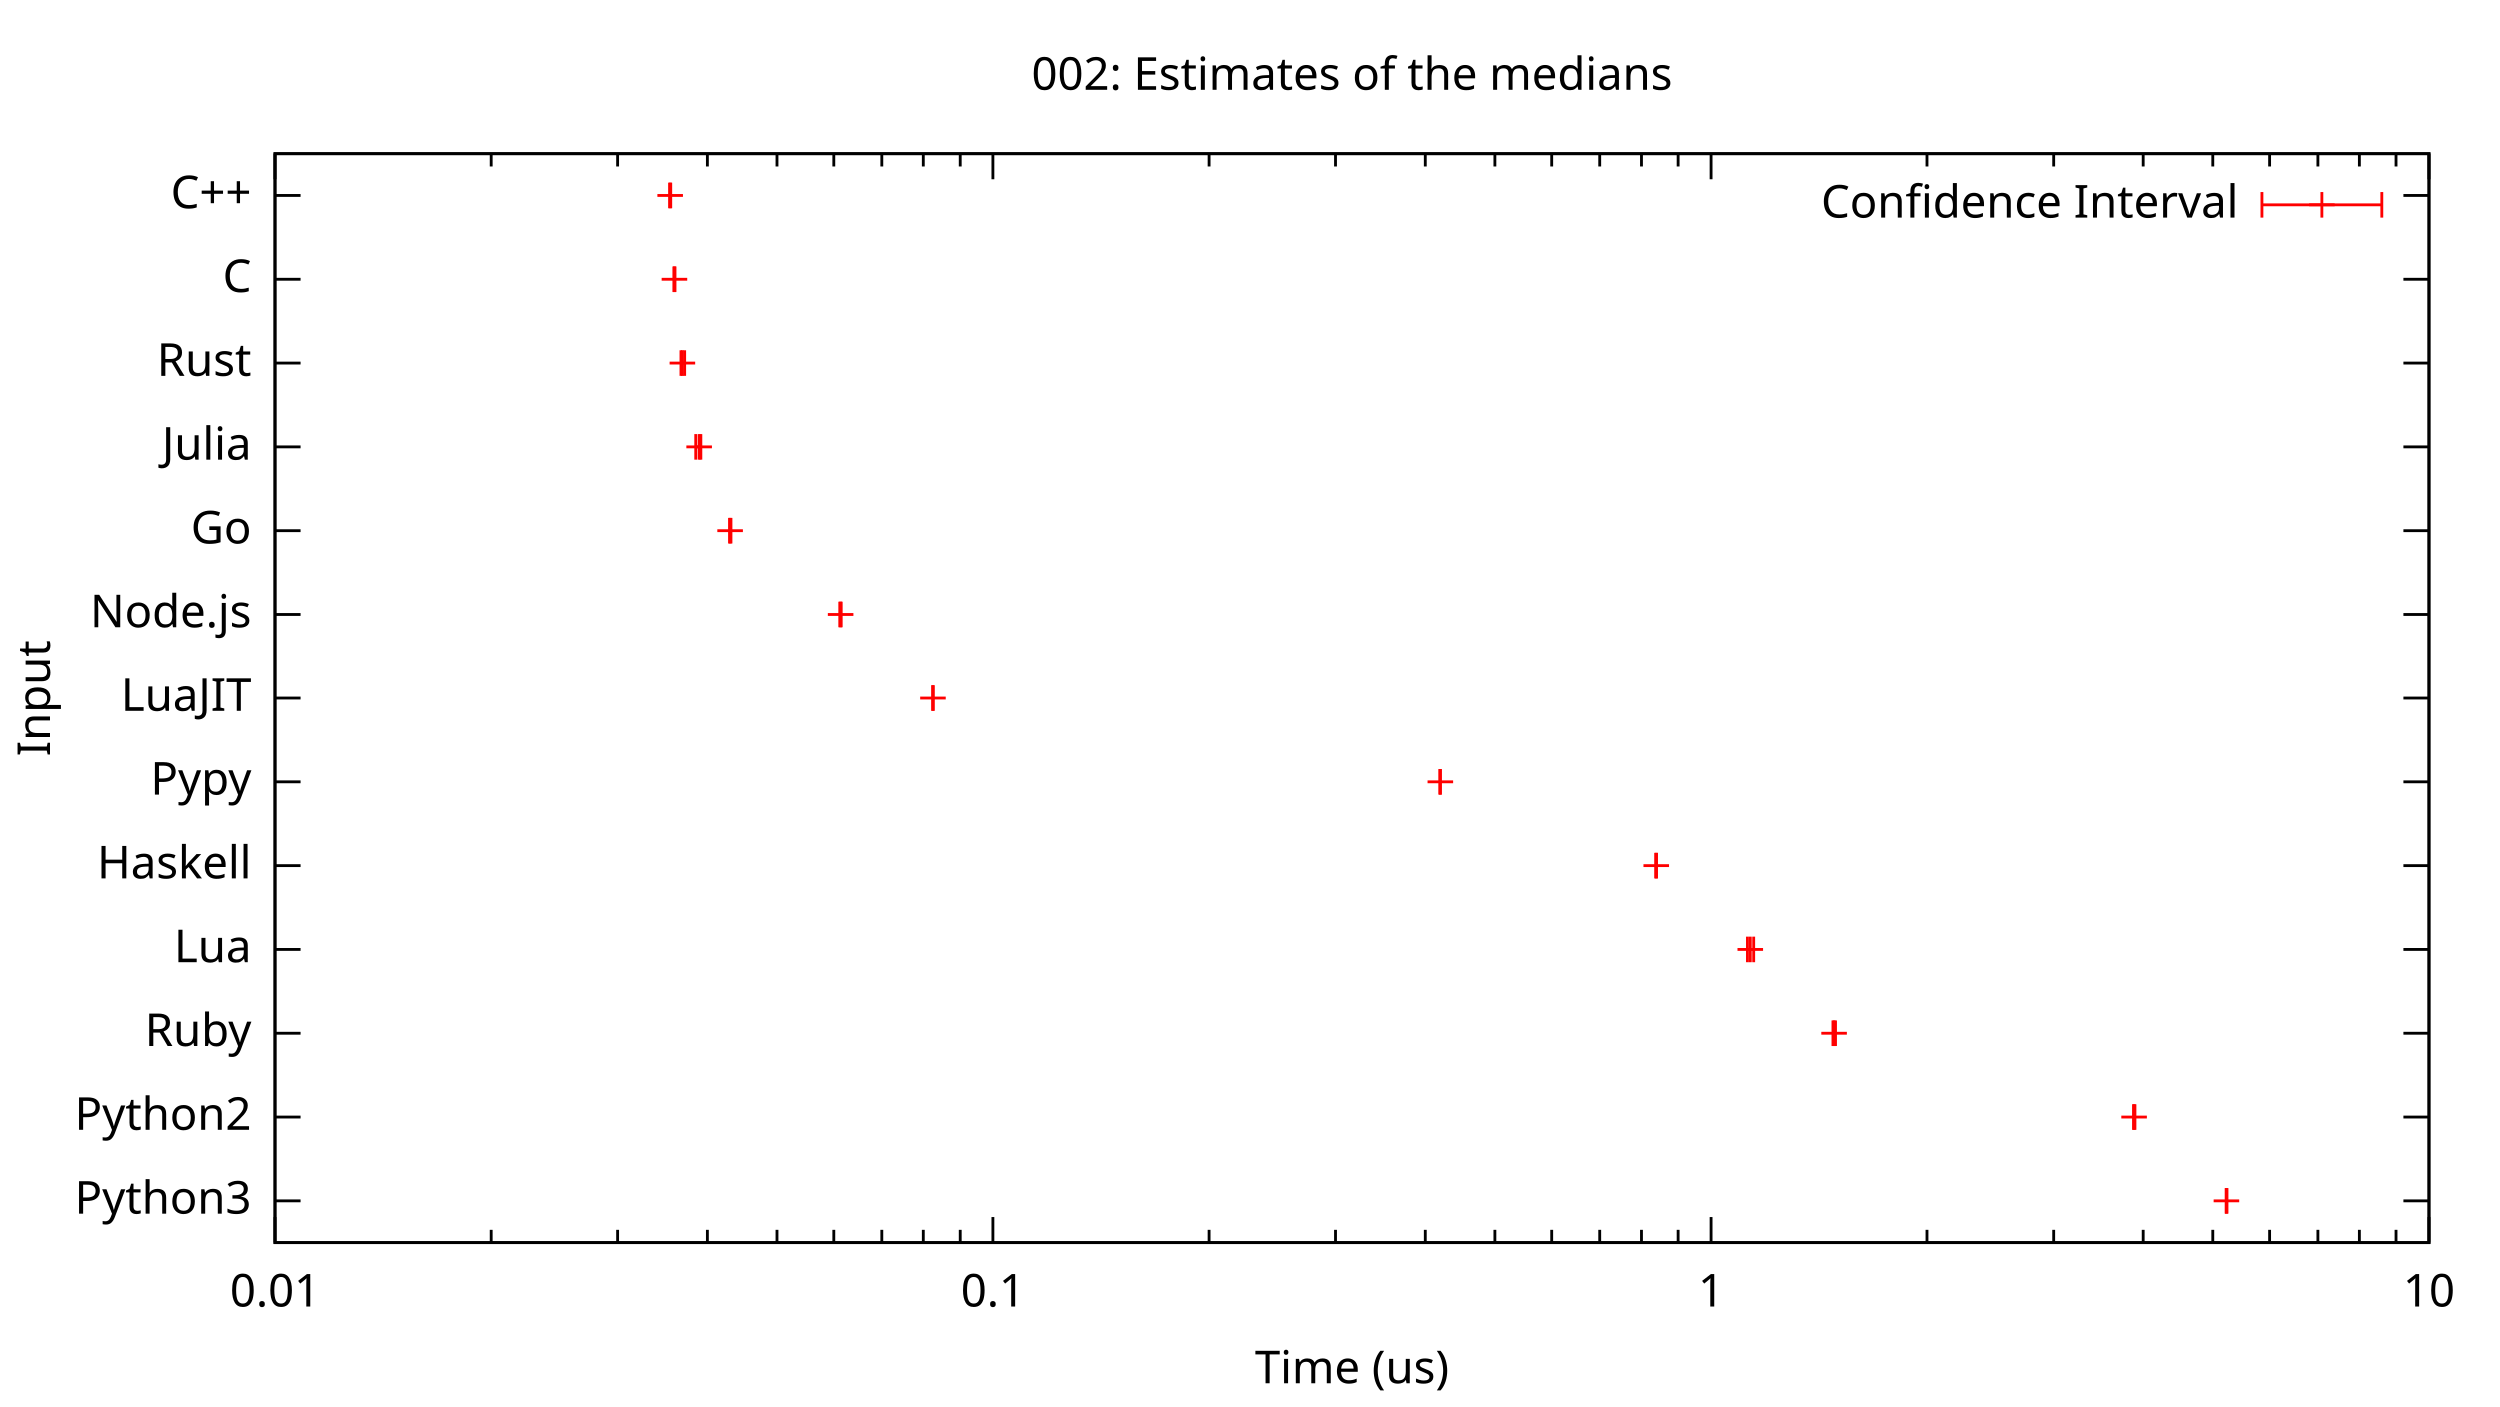
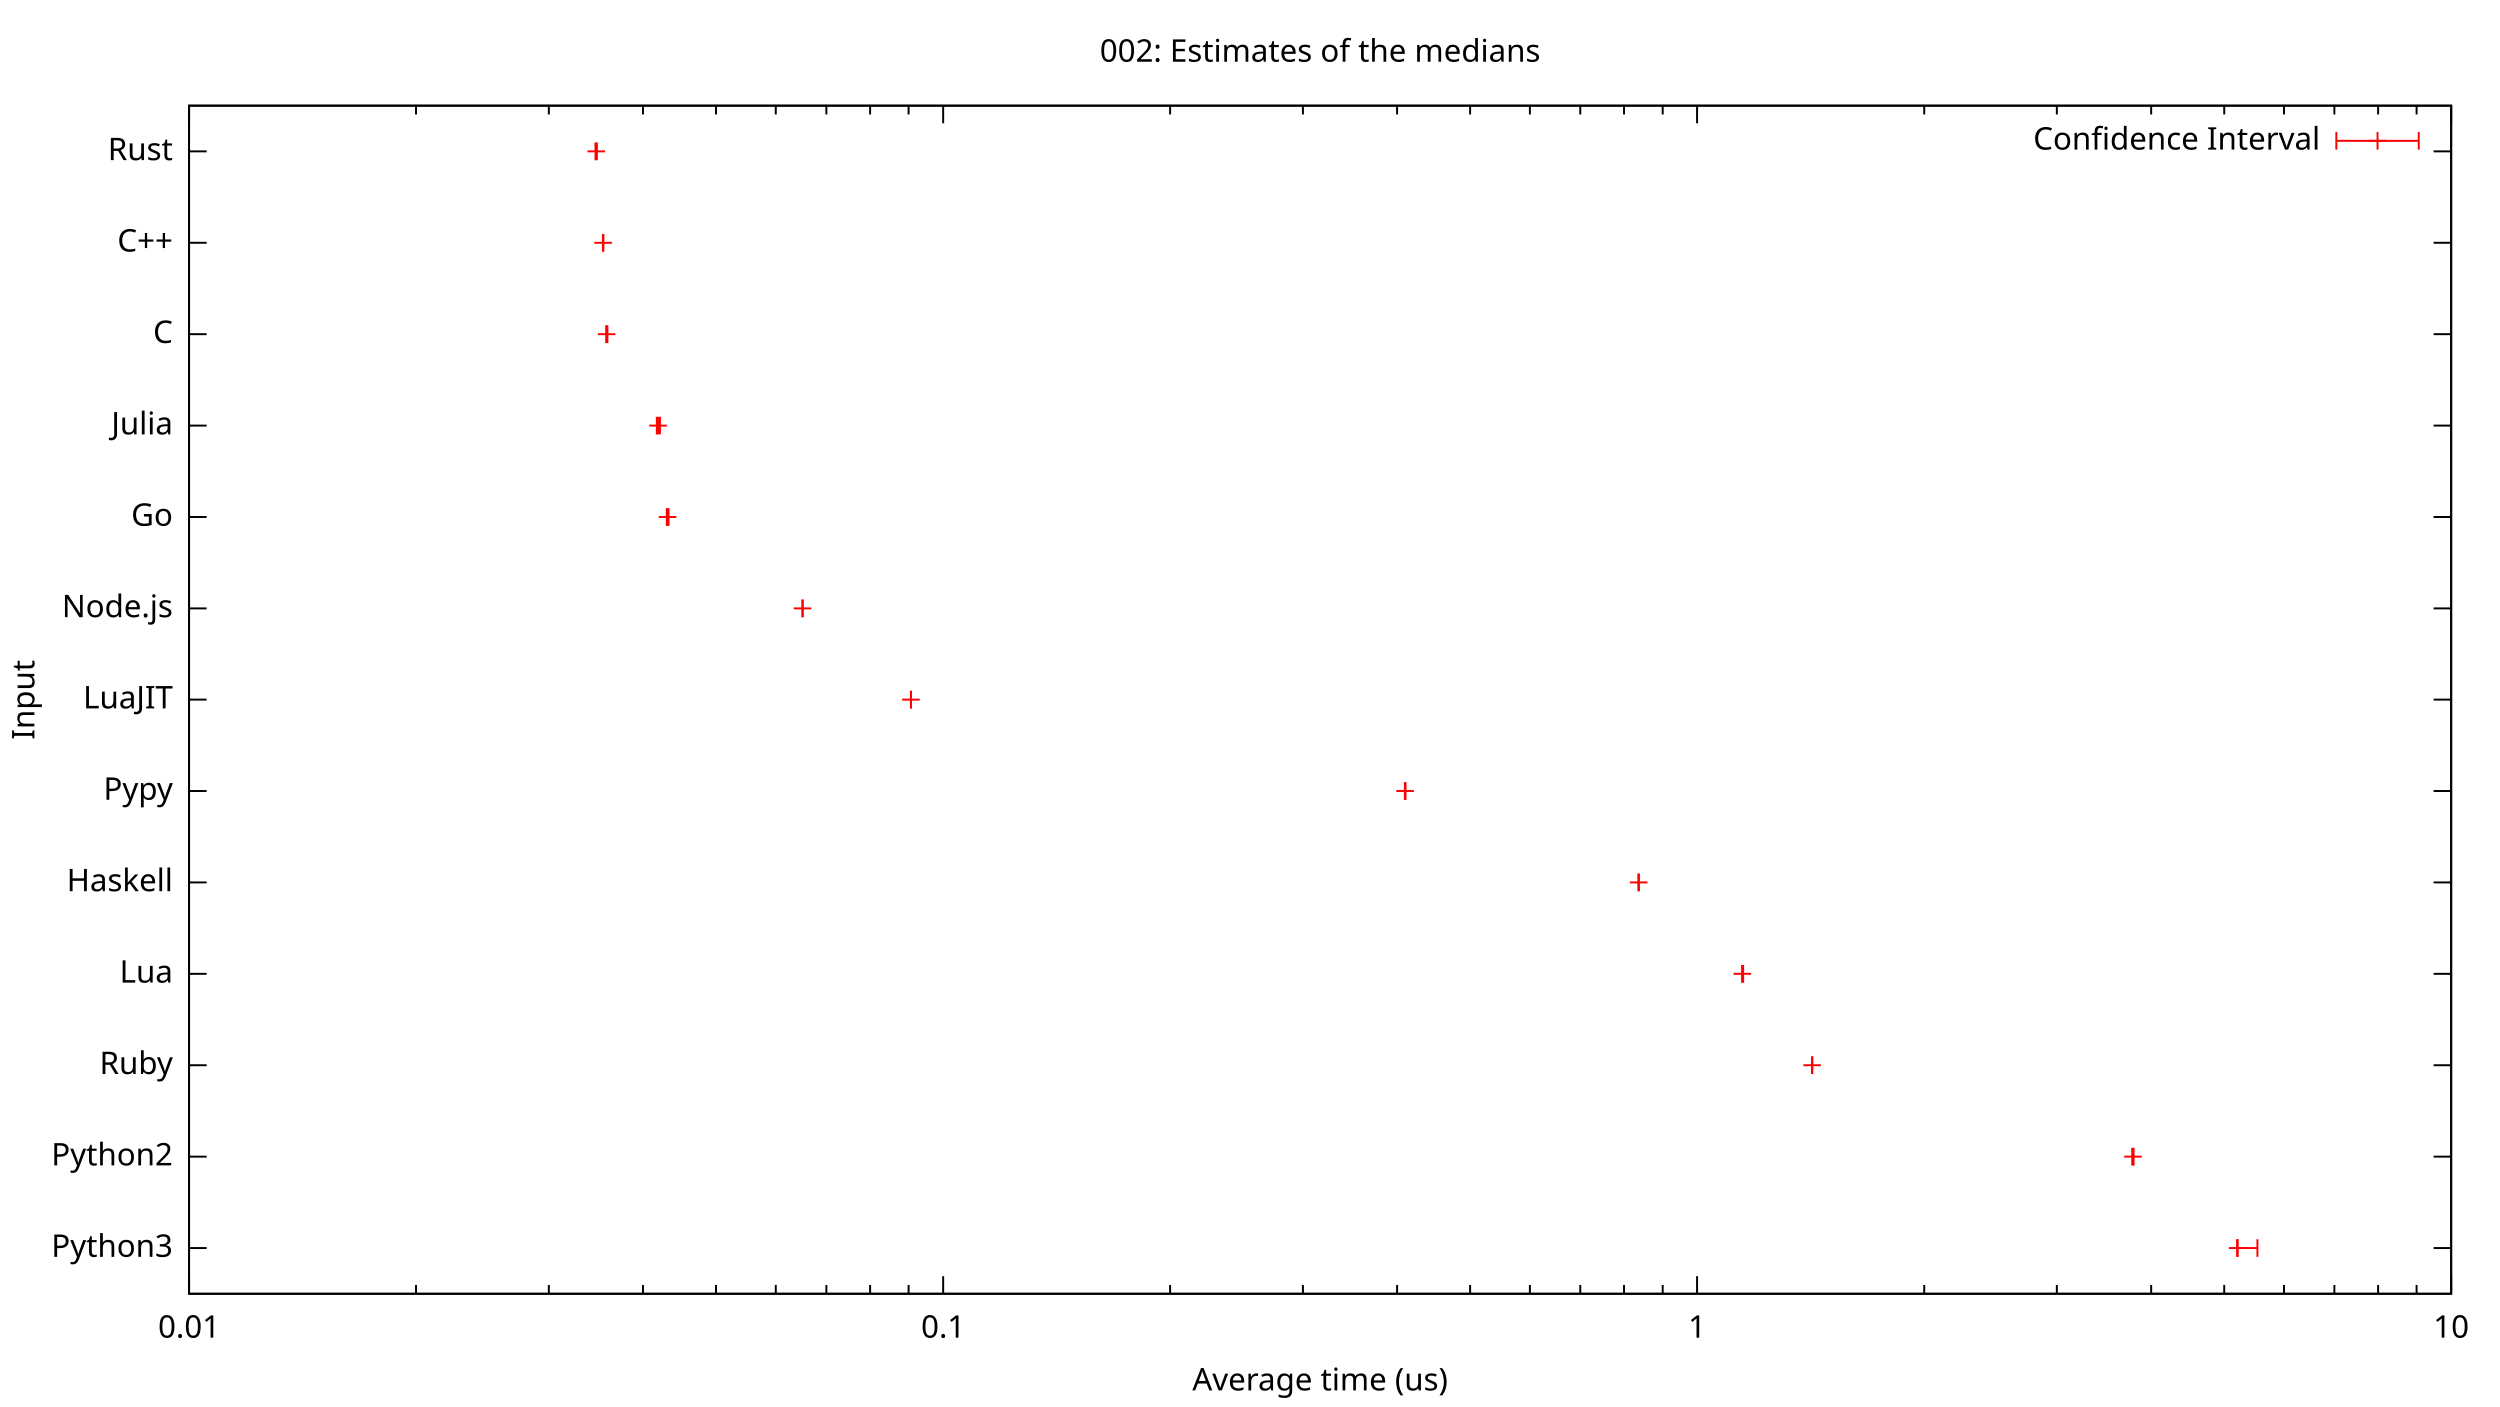
- <svg xmlns="http://www.w3.org/2000/svg" xmlns:xlink="http://www.w3.org/1999/xlink" viewBox="0 0 880 495">
+ <svg xmlns="http://www.w3.org/2000/svg" xmlns:xlink="http://www.w3.org/1999/xlink" viewBox="0 0 1280 720">
  <g id="gnuplot_canvas">
-     <rect x="0" y="0" width="880" height="495" fill="none" />
+     <rect x="0" y="0" width="1280" height="720" fill="none" />
    <defs>
      <circle id="gpDot" r="0.5" stroke-width="0.5" />
      <path id="gpPt0" stroke-width="0.222" stroke="currentColor" d="M-1,0 h2 M0,-1 v2" />
      <path id="gpPt1" stroke-width="0.222" stroke="currentColor" d="M-1,-1 L1,1 M1,-1 L-1,1" />
      <path id="gpPt2" stroke-width="0.222" stroke="currentColor" d="M-1,0 L1,0 M0,-1 L0,1 M-1,-1 L1,1 M-1,1 L1,-1" />
      <rect id="gpPt3" stroke-width="0.222" stroke="currentColor" x="-1" y="-1" width="2" height="2" />
      <rect id="gpPt4" stroke-width="0.222" stroke="currentColor" fill="currentColor" x="-1" y="-1" width="2" height="2" />
      <circle id="gpPt5" stroke-width="0.222" stroke="currentColor" cx="0" cy="0" r="1" />
      <use xlink:href="#gpPt5" id="gpPt6" fill="currentColor" stroke="none" />
      <path id="gpPt7" stroke-width="0.222" stroke="currentColor" d="M0,-1.33 L-1.33,0.67 L1.33,0.67 z" />
      <use xlink:href="#gpPt7" id="gpPt8" fill="currentColor" stroke="none" />
      <use xlink:href="#gpPt7" id="gpPt9" stroke="currentColor" transform="rotate(180)" />
      <use xlink:href="#gpPt9" id="gpPt10" fill="currentColor" stroke="none" />
      <use xlink:href="#gpPt3" id="gpPt11" stroke="currentColor" transform="rotate(45)" />
      <use xlink:href="#gpPt11" id="gpPt12" fill="currentColor" stroke="none" />
    </defs>
    <g style="fill:none; color:white; stroke:currentColor; stroke-width:1.00; stroke-linecap:butt; stroke-linejoin:miter">
</g>
    <g style="fill:none; color:black; stroke:currentColor; stroke-width:1.00; stroke-linecap:butt; stroke-linejoin:miter">
-       <path stroke="black" d="M96.8,422.7 L105.8,422.7 M855.0,422.7 L846.0,422.7  " />
-       <g transform="translate(88.5,427.2)" style="stroke:none; fill:black; font-family:Fantasque Sans Mono; font-size:12.00pt; text-anchor:end">
+       <path stroke="black" d="M96.8,639.0 L105.8,639.0 M1255.0,639.0 L1246.0,639.0  " />
+       <g transform="translate(88.5,643.5)" style="stroke:none; fill:black; font-family:Fantasque Sans Mono; font-size:12.00pt; text-anchor:end">
        <text>Python3</text>
      </g>
-       <path stroke="black" d="M96.8,393.2 L105.8,393.2 M855.0,393.2 L846.0,393.2  " />
-       <g transform="translate(88.5,397.7)" style="stroke:none; fill:black; font-family:Fantasque Sans Mono; font-size:12.00pt; text-anchor:end">
+       <path stroke="black" d="M96.8,592.2 L105.8,592.2 M1255.0,592.2 L1246.0,592.2  " />
+       <g transform="translate(88.5,596.7)" style="stroke:none; fill:black; font-family:Fantasque Sans Mono; font-size:12.00pt; text-anchor:end">
        <text>Python2</text>
      </g>
-       <path stroke="black" d="M96.8,363.7 L105.8,363.7 M855.0,363.7 L846.0,363.7  " />
-       <g transform="translate(88.5,368.2)" style="stroke:none; fill:black; font-family:Fantasque Sans Mono; font-size:12.00pt; text-anchor:end">
+       <path stroke="black" d="M96.8,545.4 L105.8,545.4 M1255.0,545.4 L1246.0,545.4  " />
+       <g transform="translate(88.5,549.9)" style="stroke:none; fill:black; font-family:Fantasque Sans Mono; font-size:12.00pt; text-anchor:end">
        <text>Ruby</text>
      </g>
-       <path stroke="black" d="M96.8,334.2 L105.8,334.2 M855.0,334.2 L846.0,334.2  " />
-       <g transform="translate(88.5,338.7)" style="stroke:none; fill:black; font-family:Fantasque Sans Mono; font-size:12.00pt; text-anchor:end">
+       <path stroke="black" d="M96.8,498.6 L105.8,498.6 M1255.0,498.6 L1246.0,498.6  " />
+       <g transform="translate(88.5,503.1)" style="stroke:none; fill:black; font-family:Fantasque Sans Mono; font-size:12.00pt; text-anchor:end">
        <text>Lua</text>
      </g>
-       <path stroke="black" d="M96.8,304.7 L105.8,304.7 M855.0,304.7 L846.0,304.7  " />
-       <g transform="translate(88.5,309.2)" style="stroke:none; fill:black; font-family:Fantasque Sans Mono; font-size:12.00pt; text-anchor:end">
+       <path stroke="black" d="M96.8,451.8 L105.8,451.8 M1255.0,451.8 L1246.0,451.8  " />
+       <g transform="translate(88.5,456.3)" style="stroke:none; fill:black; font-family:Fantasque Sans Mono; font-size:12.00pt; text-anchor:end">
        <text>Haskell</text>
      </g>
-       <path stroke="black" d="M96.8,275.2 L105.8,275.2 M855.0,275.2 L846.0,275.2  " />
-       <g transform="translate(88.5,279.7)" style="stroke:none; fill:black; font-family:Fantasque Sans Mono; font-size:12.00pt; text-anchor:end">
+       <path stroke="black" d="M96.8,405.0 L105.8,405.0 M1255.0,405.0 L1246.0,405.0  " />
+       <g transform="translate(88.5,409.5)" style="stroke:none; fill:black; font-family:Fantasque Sans Mono; font-size:12.00pt; text-anchor:end">
        <text>Pypy</text>
      </g>
-       <path stroke="black" d="M96.8,245.7 L105.8,245.7 M855.0,245.7 L846.0,245.7  " />
-       <g transform="translate(88.5,250.2)" style="stroke:none; fill:black; font-family:Fantasque Sans Mono; font-size:12.00pt; text-anchor:end">
+       <path stroke="black" d="M96.8,358.2 L105.8,358.2 M1255.0,358.2 L1246.0,358.2  " />
+       <g transform="translate(88.5,362.7)" style="stroke:none; fill:black; font-family:Fantasque Sans Mono; font-size:12.00pt; text-anchor:end">
        <text>LuaJIT</text>
      </g>
-       <path stroke="black" d="M96.8,216.3 L105.8,216.3 M855.0,216.3 L846.0,216.3  " />
-       <g transform="translate(88.5,220.8)" style="stroke:none; fill:black; font-family:Fantasque Sans Mono; font-size:12.00pt; text-anchor:end">
+       <path stroke="black" d="M96.8,311.5 L105.8,311.5 M1255.0,311.5 L1246.0,311.5  " />
+       <g transform="translate(88.5,316.0)" style="stroke:none; fill:black; font-family:Fantasque Sans Mono; font-size:12.00pt; text-anchor:end">
        <text>Node.js</text>
      </g>
-       <path stroke="black" d="M96.8,186.8 L105.8,186.8 M855.0,186.8 L846.0,186.8  " />
-       <g transform="translate(88.5,191.3)" style="stroke:none; fill:black; font-family:Fantasque Sans Mono; font-size:12.00pt; text-anchor:end">
+       <path stroke="black" d="M96.8,264.7 L105.8,264.7 M1255.0,264.7 L1246.0,264.7  " />
+       <g transform="translate(88.5,269.2)" style="stroke:none; fill:black; font-family:Fantasque Sans Mono; font-size:12.00pt; text-anchor:end">
        <text>Go</text>
      </g>
-       <path stroke="black" d="M96.8,157.3 L105.8,157.3 M855.0,157.3 L846.0,157.3  " />
-       <g transform="translate(88.5,161.8)" style="stroke:none; fill:black; font-family:Fantasque Sans Mono; font-size:12.00pt; text-anchor:end">
+       <path stroke="black" d="M96.8,217.9 L105.8,217.9 M1255.0,217.9 L1246.0,217.9  " />
+       <g transform="translate(88.5,222.4)" style="stroke:none; fill:black; font-family:Fantasque Sans Mono; font-size:12.00pt; text-anchor:end">
        <text>Julia</text>
      </g>
-       <path stroke="black" d="M96.8,127.8 L105.8,127.8 M855.0,127.8 L846.0,127.8  " />
-       <g transform="translate(88.5,132.3)" style="stroke:none; fill:black; font-family:Fantasque Sans Mono; font-size:12.00pt; text-anchor:end">
+       <path stroke="black" d="M96.8,171.1 L105.8,171.1 M1255.0,171.1 L1246.0,171.1  " />
+       <g transform="translate(88.5,175.6)" style="stroke:none; fill:black; font-family:Fantasque Sans Mono; font-size:12.00pt; text-anchor:end">
+         <text>C</text>
+       </g>
+       <path stroke="black" d="M96.8,124.3 L105.8,124.3 M1255.0,124.3 L1246.0,124.3  " />
+       <g transform="translate(88.5,128.8)" style="stroke:none; fill:black; font-family:Fantasque Sans Mono; font-size:12.00pt; text-anchor:end">
+         <text>C++</text>
+       </g>
+       <path stroke="black" d="M96.8,77.5 L105.8,77.5 M1255.0,77.5 L1246.0,77.5  " />
+       <g transform="translate(88.5,82.0)" style="stroke:none; fill:black; font-family:Fantasque Sans Mono; font-size:12.00pt; text-anchor:end">
        <text>Rust</text>
      </g>
-       <path stroke="black" d="M96.8,98.3 L105.8,98.3 M855.0,98.3 L846.0,98.3  " />
-       <g transform="translate(88.5,102.8)" style="stroke:none; fill:black; font-family:Fantasque Sans Mono; font-size:12.00pt; text-anchor:end">
-         <text>C</text>
-       </g>
-       <path stroke="black" d="M96.8,68.8 L105.8,68.8 M855.0,68.8 L846.0,68.8  " />
-       <g transform="translate(88.5,73.3)" style="stroke:none; fill:black; font-family:Fantasque Sans Mono; font-size:12.00pt; text-anchor:end">
-         <text>C++</text>
-       </g>
-       <path stroke="black" d="M96.8,437.4 L96.8,428.4 M96.8,54.1 L96.8,63.1  " />
-       <g transform="translate(96.8,459.9)" style="stroke:none; fill:black; font-family:Fantasque Sans Mono; font-size:12.00pt; text-anchor:middle">
+       <path stroke="black" d="M96.8,662.4 L96.8,653.4 M96.8,54.1 L96.8,63.1  " />
+       <g transform="translate(96.8,684.9)" style="stroke:none; fill:black; font-family:Fantasque Sans Mono; font-size:12.00pt; text-anchor:middle">
        <text> 0.01</text>
      </g>
-       <path stroke="black" d="M172.9,437.4 L172.9,432.9 M172.9,54.1 L172.9,58.6 M217.4,437.4 L217.4,432.9 M217.4,54.1 L217.4,58.6    M249.0,437.4 L249.0,432.9 M249.0,54.1 L249.0,58.6 M273.5,437.4 L273.5,432.9 M273.5,54.1 L273.5,58.6    M293.5,437.4 L293.5,432.9 M293.5,54.1 L293.5,58.6 M310.4,437.4 L310.4,432.9 M310.4,54.1 L310.4,58.6    M325.0,437.4 L325.0,432.9 M325.0,54.1 L325.0,58.6 M338.0,437.4 L338.0,432.9 M338.0,54.1 L338.0,58.6    M349.5,437.4 L349.5,428.4 M349.5,54.1 L349.5,63.1  " />
-       <g transform="translate(349.5,459.9)" style="stroke:none; fill:black; font-family:Fantasque Sans Mono; font-size:12.00pt; text-anchor:middle">
+       <path stroke="black" d="M213.0,662.4 L213.0,657.9 M213.0,54.1 L213.0,58.6 M281.0,662.4 L281.0,657.9 M281.0,54.1 L281.0,58.6    M329.2,662.4 L329.2,657.9 M329.2,54.1 L329.2,58.6 M366.6,662.4 L366.6,657.9 M366.6,54.1 L366.6,58.6    M397.2,662.4 L397.2,657.9 M397.2,54.1 L397.2,58.6 M423.1,662.4 L423.1,657.9 M423.1,54.1 L423.1,58.6    M445.5,662.4 L445.5,657.9 M445.5,54.1 L445.5,58.6 M465.2,662.4 L465.2,657.9 M465.2,54.1 L465.2,58.6    M482.9,662.4 L482.9,653.4 M482.9,54.1 L482.9,63.1  " />
+       <g transform="translate(482.9,684.9)" style="stroke:none; fill:black; font-family:Fantasque Sans Mono; font-size:12.00pt; text-anchor:middle">
        <text> 0.1</text>
      </g>
-       <path stroke="black" d="M425.6,437.4 L425.6,432.9 M425.6,54.1 L425.6,58.6 M470.1,437.4 L470.1,432.9 M470.1,54.1 L470.1,58.6    M501.7,437.4 L501.7,432.9 M501.7,54.1 L501.7,58.6 M526.2,437.4 L526.2,432.9 M526.2,54.1 L526.2,58.6    M546.2,437.4 L546.2,432.9 M546.2,54.1 L546.2,58.6 M563.1,437.4 L563.1,432.9 M563.1,54.1 L563.1,58.6    M577.8,437.4 L577.8,432.9 M577.8,54.1 L577.8,58.6 M590.7,437.4 L590.7,432.9 M590.7,54.1 L590.7,58.6    M602.3,437.4 L602.3,428.4 M602.3,54.1 L602.3,63.1  " />
-       <g transform="translate(602.3,459.9)" style="stroke:none; fill:black; font-family:Fantasque Sans Mono; font-size:12.00pt; text-anchor:middle">
+       <path stroke="black" d="M599.1,662.4 L599.1,657.9 M599.1,54.1 L599.1,58.6 M667.1,662.4 L667.1,657.9 M667.1,54.1 L667.1,58.6    M715.3,662.4 L715.3,657.9 M715.3,54.1 L715.3,58.6 M752.7,662.4 L752.7,657.9 M752.7,54.1 L752.7,58.6    M783.3,662.4 L783.3,657.9 M783.3,54.1 L783.3,58.6 M809.1,662.4 L809.1,657.9 M809.1,54.1 L809.1,58.6    M831.5,662.4 L831.5,657.9 M831.5,54.1 L831.5,58.6 M851.3,662.4 L851.3,657.9 M851.3,54.1 L851.3,58.6    M868.9,662.4 L868.9,653.4 M868.9,54.1 L868.9,63.1  " />
+       <g transform="translate(868.9,684.9)" style="stroke:none; fill:black; font-family:Fantasque Sans Mono; font-size:12.00pt; text-anchor:middle">
        <text> 1</text>
      </g>
-       <path stroke="black" d="M678.3,437.4 L678.3,432.9 M678.3,54.1 L678.3,58.6 M722.9,437.4 L722.9,432.9 M722.9,54.1 L722.9,58.6    M754.4,437.4 L754.4,432.9 M754.4,54.1 L754.4,58.6 M778.9,437.4 L778.9,432.9 M778.9,54.1 L778.9,58.6    M798.9,437.4 L798.9,432.9 M798.9,54.1 L798.9,58.6 M815.9,437.4 L815.9,432.9 M815.9,54.1 L815.9,58.6    M830.5,437.4 L830.5,432.9 M830.5,54.1 L830.5,58.6 M843.4,437.4 L843.4,432.9 M843.4,54.1 L843.4,58.6    M855.0,437.4 L855.0,428.4 M855.0,54.1 L855.0,63.1  " />
-       <g transform="translate(855.0,459.9)" style="stroke:none; fill:black; font-family:Fantasque Sans Mono; font-size:12.00pt; text-anchor:middle">
+       <path stroke="black" d="M985.2,662.4 L985.2,657.9 M985.2,54.1 L985.2,58.6 M1053.1,662.4 L1053.1,657.9 M1053.1,54.1 L1053.1,58.6    M1101.4,662.4 L1101.4,657.9 M1101.4,54.1 L1101.4,58.6 M1138.8,662.4 L1138.8,657.9 M1138.8,54.1 L1138.8,58.6    M1169.4,662.4 L1169.4,657.9 M1169.4,54.1 L1169.4,58.6 M1195.2,662.4 L1195.2,657.9 M1195.2,54.1 L1195.2,58.6    M1217.6,662.4 L1217.6,657.9 M1217.6,54.1 L1217.6,58.6 M1237.3,662.4 L1237.3,657.9 M1237.3,54.1 L1237.3,58.6    M1255.0,662.4 L1255.0,653.4 M1255.0,54.1 L1255.0,63.1  " />
+       <g transform="translate(1255.0,684.9)" style="stroke:none; fill:black; font-family:Fantasque Sans Mono; font-size:12.00pt; text-anchor:middle">
        <text> 10</text>
      </g>
-       <path stroke="black" d="M96.8,54.1 L96.8,437.4 L855.0,437.4 L855.0,54.1 L96.8,54.1 Z  " />
-       <g transform="translate(17.6,245.8) rotate(270)" style="stroke:none; fill:black; font-family:Fantasque Sans Mono; font-size:12.00pt; text-anchor:middle">
+       <path stroke="black" d="M96.8,54.1 L96.8,662.4 L1255.0,662.4 L1255.0,54.1 L96.8,54.1 Z  " />
+       <g transform="translate(17.6,358.3) rotate(270)" style="stroke:none; fill:black; font-family:Fantasque Sans Mono; font-size:12.00pt; text-anchor:middle">
        <text>Input</text>
      </g>
-       <g transform="translate(475.9,486.9)" style="stroke:none; fill:black; font-family:Fantasque Sans Mono; font-size:12.00pt; text-anchor:middle">
-         <text>Time (us)</text>
+       <g transform="translate(675.9,711.9)" style="stroke:none; fill:black; font-family:Fantasque Sans Mono; font-size:12.00pt; text-anchor:middle">
+         <text>Average time (us)</text>
      </g>
-       <g transform="translate(475.9,31.6)" style="stroke:none; fill:black; font-family:Fantasque Sans Mono; font-size:12.00pt; text-anchor:middle">
+       <g transform="translate(675.9,31.6)" style="stroke:none; fill:black; font-family:Fantasque Sans Mono; font-size:12.00pt; text-anchor:middle">
        <text>002: Estimates of the medians</text>
      </g>
    </g>
    <g id="gnuplot_plot_1">
      <g style="fill:none; color:red; stroke:currentColor; stroke-width:1.00; stroke-linecap:butt; stroke-linejoin:miter">
-         <g transform="translate(787.9,76.6)" style="stroke:none; fill:black; font-family:Fantasque Sans Mono; font-size:12.00pt; text-anchor:end">
+         <g transform="translate(1187.9,76.6)" style="stroke:none; fill:black; font-family:Fantasque Sans Mono; font-size:12.00pt; text-anchor:end">
          <text>Confidence Interval</text>
        </g>
-         <path d="M796.2,72.1 L838.4,72.1 M796.2,67.6 L796.2,76.6 M838.4,67.6 L838.4,76.6 M783.6,422.7 L783.9,422.7    M783.6,427.2 L783.6,418.2 M783.9,427.2 L783.9,418.2 M751.0,393.2 L751.5,393.2 M751.0,397.7 L751.0,388.7    M751.5,397.7 L751.5,388.7 M645.2,363.7 L646.1,363.7 M645.2,368.2 L645.2,359.2 M646.1,368.2 L646.1,359.2    M615.1,334.2 L617.3,334.2 M615.1,338.7 L615.1,329.7 M617.3,338.7 L617.3,329.7 M582.8,304.7 L583.1,304.7    M582.8,309.2 L582.8,300.2 M583.1,309.2 L583.1,300.2 M506.8,275.2 L507.0,275.2 M506.8,279.7 L506.8,270.7    M507.0,279.7 L507.0,270.7 M328.3,245.7 L328.5,245.7 M328.3,250.2 L328.3,241.2 M328.5,250.2 L328.5,241.2    M295.6,216.3 L296.1,216.3 M295.6,220.8 L295.6,211.8 M296.1,220.8 L296.1,211.8 M256.8,186.8 L257.3,186.8    M256.8,191.3 L256.8,182.3 M257.3,191.3 L257.3,182.3 M244.9,157.3 L246.7,157.3 M244.9,161.8 L244.9,152.8    M246.7,161.8 L246.7,152.8 M239.7,127.8 L241.0,127.8 M239.7,132.3 L239.7,123.3 M241.0,132.3 L241.0,123.3    M237.2,98.3 L237.6,98.3 M237.2,102.8 L237.2,93.8 M237.6,102.8 L237.6,93.8 M235.7,68.8 L236.1,68.8    M235.7,73.3 L235.7,64.3 M236.1,73.3 L236.1,64.3  " />
-         <use xlink:href="#gpPt0" transform="translate(783.7,422.7) scale(4.50)" />
-         <use xlink:href="#gpPt0" transform="translate(751.2,393.2) scale(4.50)" />
-         <use xlink:href="#gpPt0" transform="translate(645.6,363.7) scale(4.50)" />
-         <use xlink:href="#gpPt0" transform="translate(616.1,334.2) scale(4.50)" />
-         <use xlink:href="#gpPt0" transform="translate(583.0,304.7) scale(4.50)" />
-         <use xlink:href="#gpPt0" transform="translate(507.0,275.2) scale(4.50)" />
-         <use xlink:href="#gpPt0" transform="translate(328.4,245.7) scale(4.50)" />
-         <use xlink:href="#gpPt0" transform="translate(295.9,216.3) scale(4.50)" />
-         <use xlink:href="#gpPt0" transform="translate(257.0,186.8) scale(4.50)" />
-         <use xlink:href="#gpPt0" transform="translate(246.1,157.3) scale(4.50)" />
-         <use xlink:href="#gpPt0" transform="translate(240.2,127.8) scale(4.50)" />
-         <use xlink:href="#gpPt0" transform="translate(237.4,98.3) scale(4.50)" />
-         <use xlink:href="#gpPt0" transform="translate(235.9,68.8) scale(4.50)" />
-         <use xlink:href="#gpPt0" transform="translate(817.3,72.1) scale(4.50)" />
+         <path d="M1196.2,72.1 L1238.4,72.1 M1196.2,67.6 L1196.2,76.6 M1238.4,67.6 L1238.4,76.6 M1145.4,639.0 L1155.8,639.0    M1145.4,643.5 L1145.4,634.5 M1155.8,643.5 L1155.8,634.5 M1091.7,592.2 L1092.4,592.2 M1091.7,596.7 L1091.7,587.7    M1092.4,596.7 L1092.4,587.7 M927.8,545.4 L927.9,545.4 M927.8,549.9 L927.8,540.9 M927.9,549.9 L927.9,540.9    M892.0,498.6 L892.5,498.6 M892.0,503.1 L892.0,494.1 M892.5,503.1 L892.5,494.1 M838.9,451.8 L839.1,451.8    M838.9,456.3 L838.9,447.3 M839.1,456.3 L839.1,447.3 M719.3,405.0 L719.6,405.0 M719.3,409.5 L719.3,400.5    M719.6,409.5 L719.6,400.5 M466.4,358.2 M466.4,362.7 L466.4,353.7 M466.4,362.7 L466.4,353.7 M410.9,311.5    L411.0,311.5 M410.9,316.0 L410.9,307.0 M411.0,316.0 L411.0,307.0 M341.4,264.7 L342.3,264.7 M341.4,269.2    L341.4,260.2 M342.3,269.2 L342.3,260.2 M336.3,217.9 L337.9,217.9 M336.3,222.4 L336.3,213.4 M337.9,222.4    L337.9,213.4 M310.4,171.1 L311.0,171.1 M310.4,175.6 L310.4,166.6 M311.0,175.6 L311.0,166.6 M308.7,124.3    L308.9,124.3 M308.7,128.8 L308.7,119.8 M308.9,128.8 L308.9,119.8 M304.9,77.5 L305.6,77.5 M304.9,82.0    L304.9,73.0 M305.6,82.0 L305.6,73.0  " />
+         <use xlink:href="#gpPt0" transform="translate(1145.7,639.0) scale(4.50)" />
+         <use xlink:href="#gpPt0" transform="translate(1092.1,592.2) scale(4.50)" />
+         <use xlink:href="#gpPt0" transform="translate(927.8,545.4) scale(4.50)" />
+         <use xlink:href="#gpPt0" transform="translate(892.1,498.6) scale(4.50)" />
+         <use xlink:href="#gpPt0" transform="translate(839.0,451.8) scale(4.50)" />
+         <use xlink:href="#gpPt0" transform="translate(719.4,405.0) scale(4.50)" />
+         <use xlink:href="#gpPt0" transform="translate(466.4,358.2) scale(4.50)" />
+         <use xlink:href="#gpPt0" transform="translate(410.9,311.5) scale(4.50)" />
+         <use xlink:href="#gpPt0" transform="translate(341.8,264.7) scale(4.50)" />
+         <use xlink:href="#gpPt0" transform="translate(336.9,217.9) scale(4.50)" />
+         <use xlink:href="#gpPt0" transform="translate(310.6,171.1) scale(4.50)" />
+         <use xlink:href="#gpPt0" transform="translate(308.8,124.3) scale(4.50)" />
+         <use xlink:href="#gpPt0" transform="translate(305.3,77.5) scale(4.50)" />
+         <use xlink:href="#gpPt0" transform="translate(1217.3,72.1) scale(4.50)" />
      </g>
    </g>
    <g style="fill:none; color:black; stroke:currentColor; stroke-width:1.00; stroke-linecap:butt; stroke-linejoin:miter">
-       <path stroke="black" d="M96.8,54.1 L96.8,437.4 L855.0,437.4 L855.0,54.1 L96.8,54.1 Z  " />
+       <path stroke="black" d="M96.8,54.1 L96.8,662.4 L1255.0,662.4 L1255.0,54.1 L96.8,54.1 Z  " />
    </g>
  </g>
</svg>
